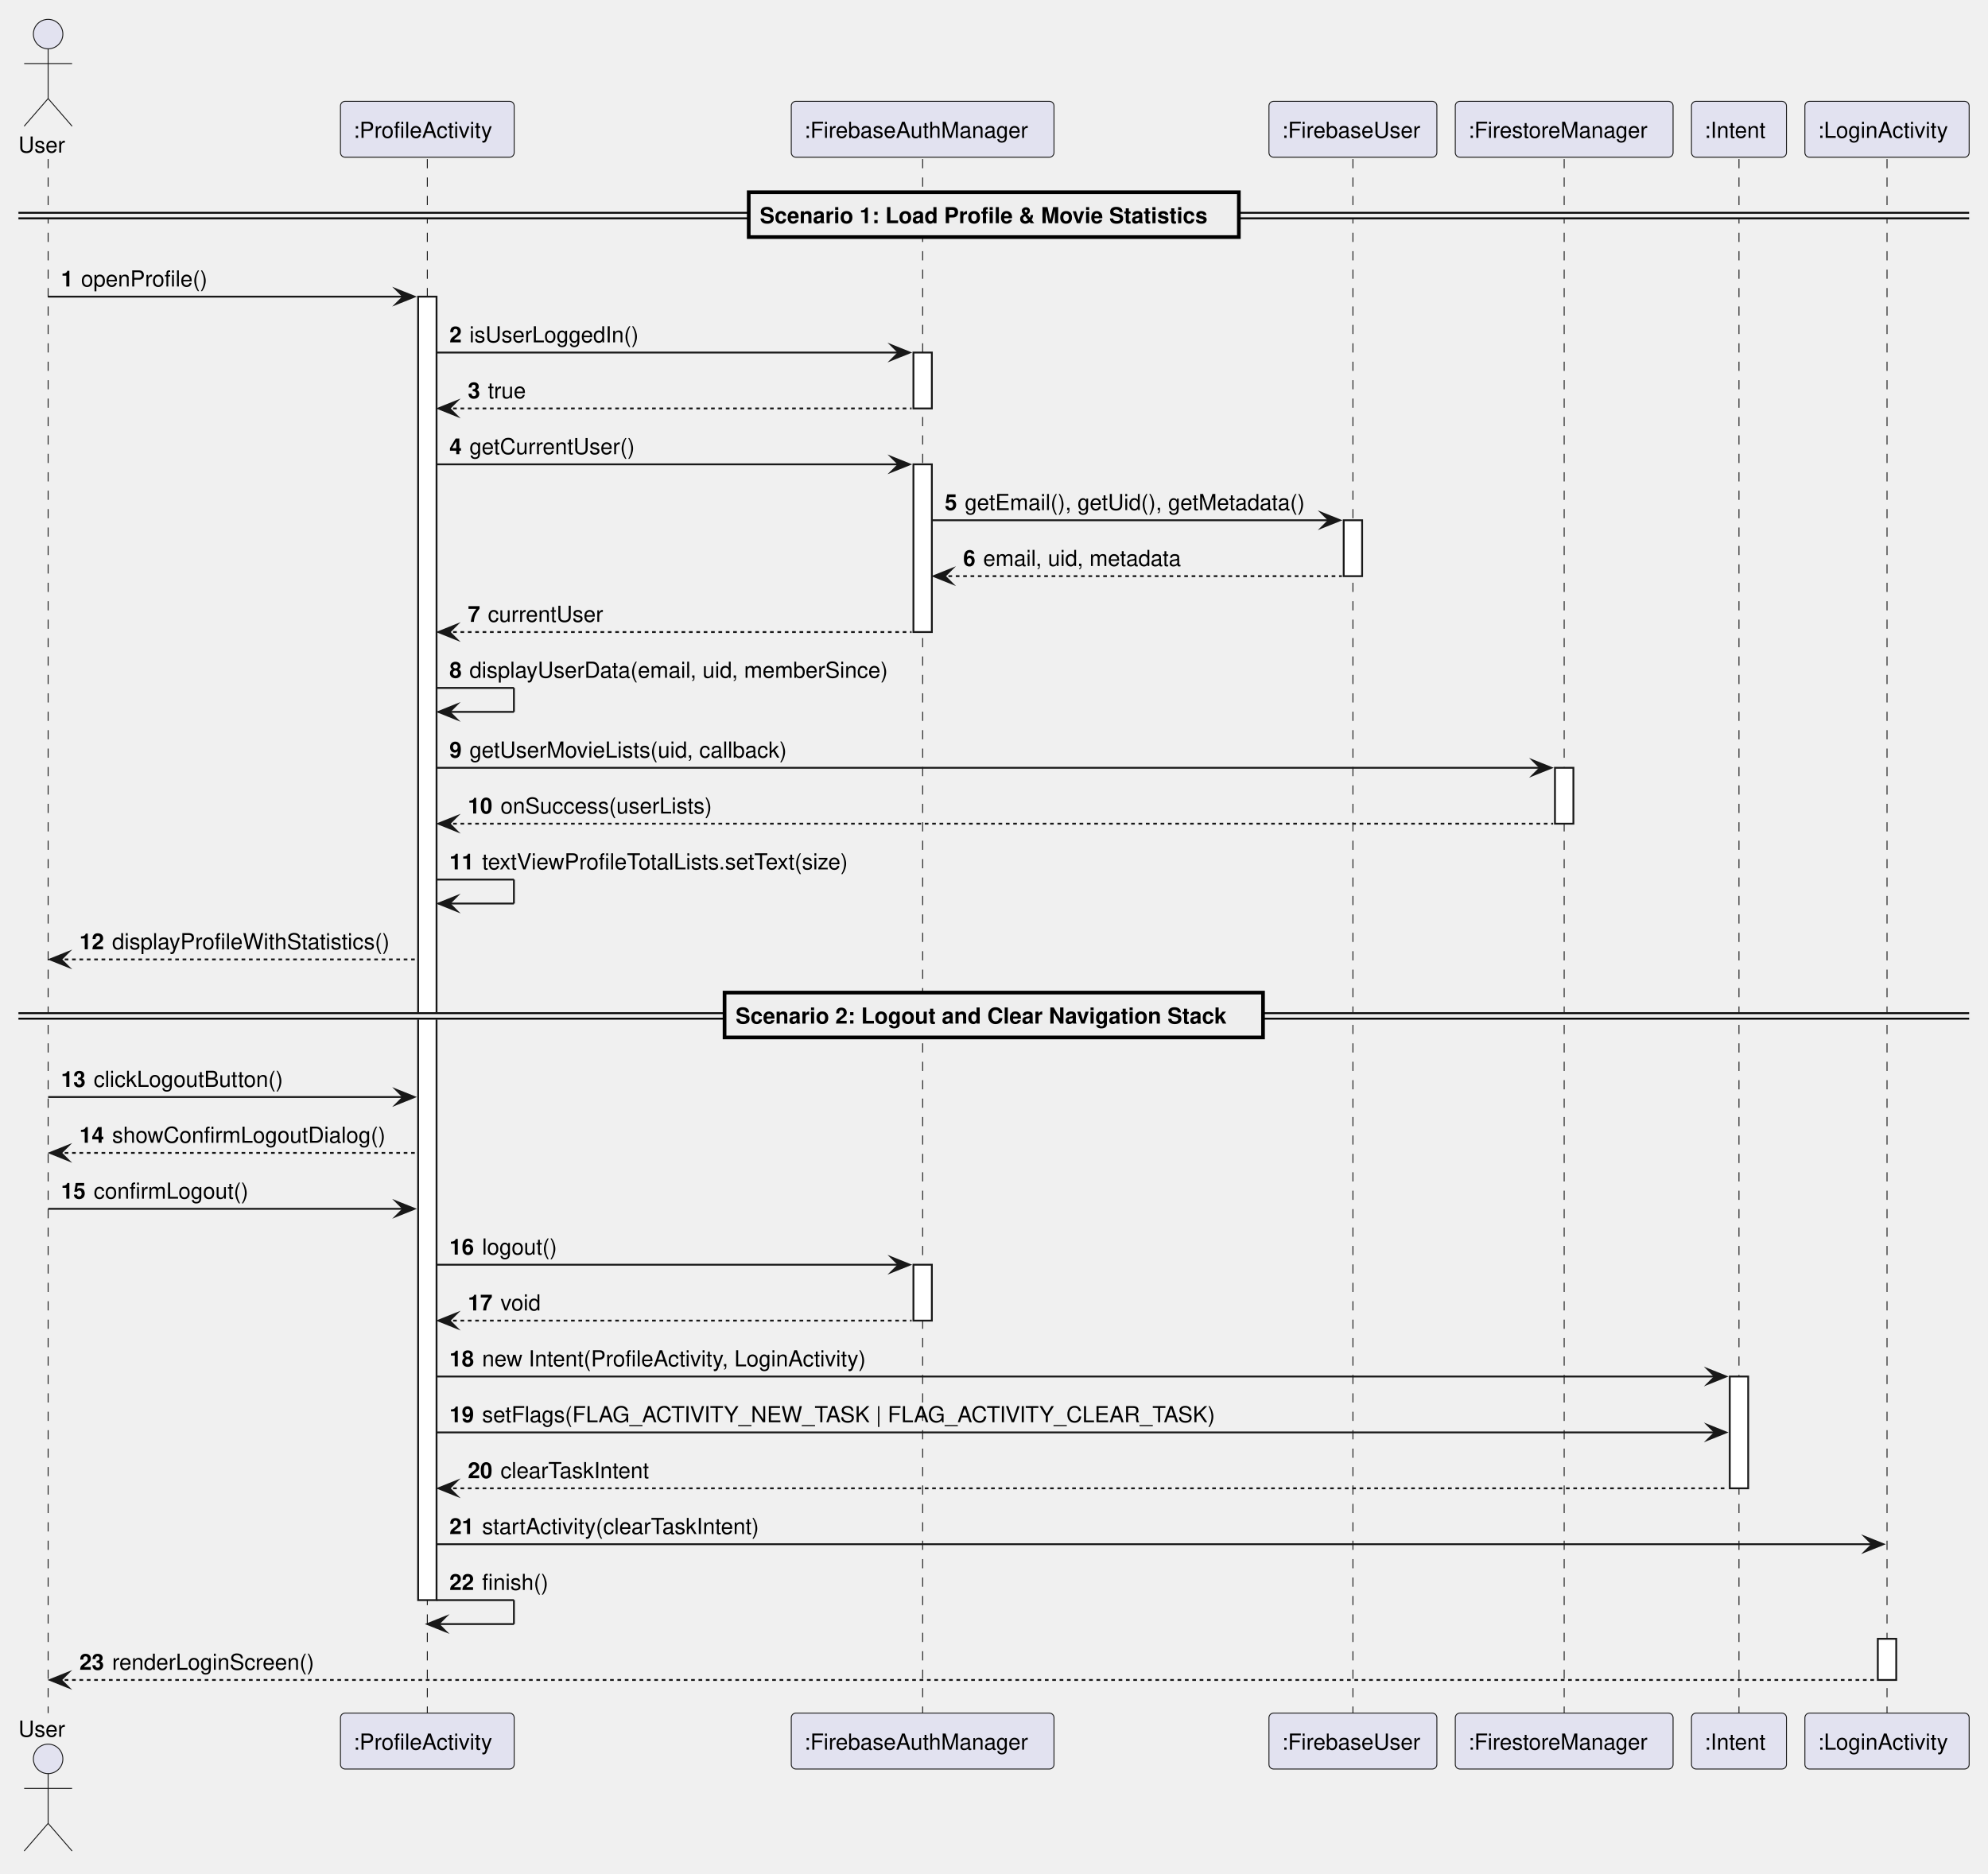
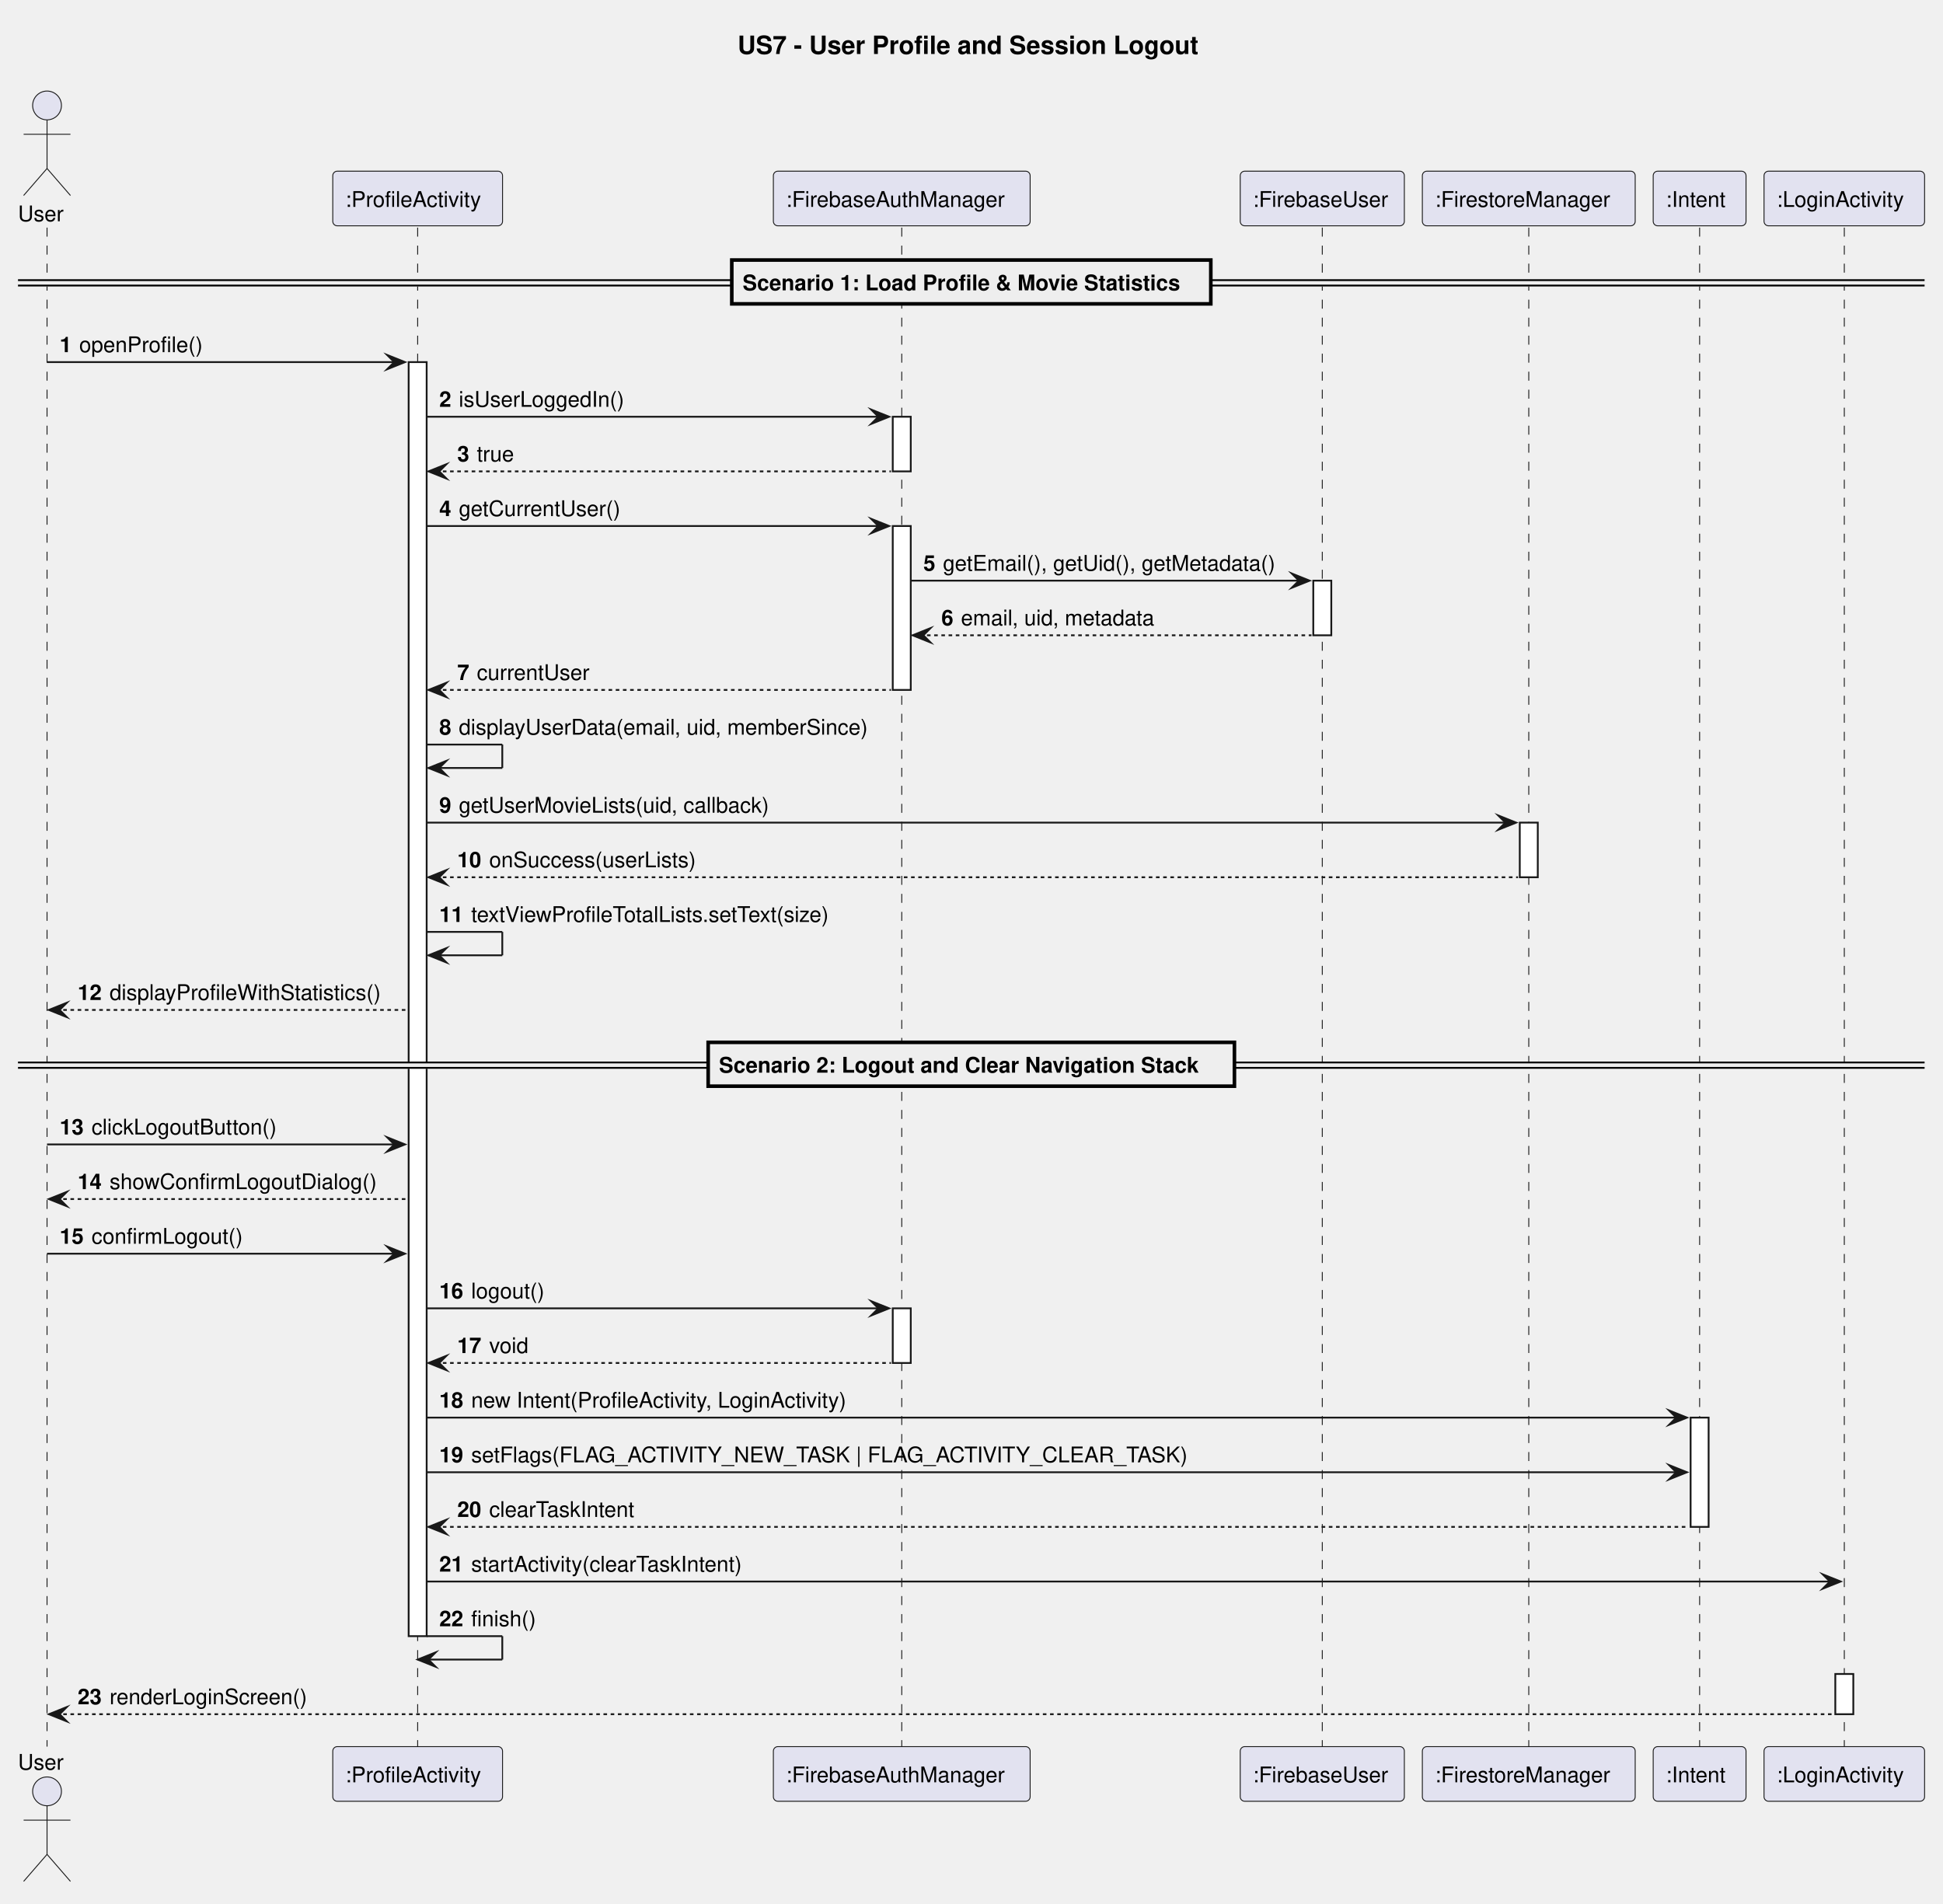
- <svg xmlns="http://www.w3.org/2000/svg" version="1.1" data-diagram-type="SEQUENCE" style="width:1079px;height:1017px;background:#FFFFFF;" width="1079px" height="1017px" viewBox="0 0 1079 1017" zoomAndPan="magnify" preserveAspectRatio="none" contentStyleType="text/css">
+ <svg xmlns="http://www.w3.org/2000/svg" version="1.1" data-diagram-type="SEQUENCE" style="width:1079px;height:1057px;background:#FFFFFF;" width="1079px" height="1057px" viewBox="0 0 1079 1057" zoomAndPan="magnify" preserveAspectRatio="none" contentStyleType="text/css">
  <defs />
  <g font-family="sans-serif" lengthAdjust="spacing">
-     <g>
-       <rect x="22.622" y="86.344" width="8" height="843.603" fill="#000" fill-opacity="0" />
-       <line x1="26.122" y1="86.344" x2="26.122" y2="929.947" style="stroke:#181818;stroke-width:0.5;stroke-dasharray:5,5;" />
+     <g class="title" data-source-line="6">
+       <text x="409.618" y="29.966" fill="#000" font-size="14" textLength="258.537" font-weight="700" font-family="'Helvetica, Arial, sans-serif'">US7 - User Profile and Session Logout</text>
    </g>
    <g>
-       <rect x="228.435" y="86.344" width="8" height="843.603" fill="#000" fill-opacity="0" />
-       <line x1="231.935" y1="86.344" x2="231.935" y2="929.947" style="stroke:#181818;stroke-width:0.5;stroke-dasharray:5,5;" />
+       <rect x="22.622" y="126.412" width="8" height="843.603" fill="#000" fill-opacity="0" />
+       <line x1="26.122" y1="126.412" x2="26.122" y2="970.015" style="stroke:#181818;stroke-width:0.5;stroke-dasharray:5,5;" />
    </g>
    <g>
-       <rect x="226.935" y="161.032" width="10" height="707.571" fill="#FFF" style="stroke:#181818;stroke-width:1;" />
+       <rect x="228.435" y="126.412" width="8" height="843.603" fill="#000" fill-opacity="0" />
+       <line x1="231.935" y1="126.412" x2="231.935" y2="970.015" style="stroke:#181818;stroke-width:0.5;stroke-dasharray:5,5;" />
    </g>
    <g>
-       <rect x="497.269" y="86.344" width="8" height="843.603" fill="#000" fill-opacity="0" />
-       <line x1="500.769" y1="86.344" x2="500.769" y2="929.947" style="stroke:#181818;stroke-width:0.5;stroke-dasharray:5,5;" />
+       <rect x="226.935" y="201.1" width="10" height="707.571" fill="#FFF" style="stroke:#181818;stroke-width:1;" />
    </g>
    <g>
-       <rect x="495.769" y="191.376" width="10" height="30.344" fill="#FFF" style="stroke:#181818;stroke-width:1;" />
+       <rect x="497.269" y="126.412" width="8" height="843.603" fill="#000" fill-opacity="0" />
+       <line x1="500.769" y1="126.412" x2="500.769" y2="970.015" style="stroke:#181818;stroke-width:0.5;stroke-dasharray:5,5;" />
    </g>
    <g>
-       <rect x="495.769" y="252.065" width="10" height="91.032" fill="#FFF" style="stroke:#181818;stroke-width:1;" />
+       <rect x="495.769" y="231.444" width="10" height="30.344" fill="#FFF" style="stroke:#181818;stroke-width:1;" />
    </g>
    <g>
-       <rect x="495.769" y="686.538" width="10" height="30.344" fill="#FFF" style="stroke:#181818;stroke-width:1;" />
+       <rect x="495.769" y="292.133" width="10" height="91.032" fill="#FFF" style="stroke:#181818;stroke-width:1;" />
    </g>
    <g>
-       <rect x="730.802" y="86.344" width="8" height="843.603" fill="#000" fill-opacity="0" />
-       <line x1="734.302" y1="86.344" x2="734.302" y2="929.947" style="stroke:#181818;stroke-width:0.5;stroke-dasharray:5,5;" />
+       <rect x="495.769" y="726.606" width="10" height="30.344" fill="#FFF" style="stroke:#181818;stroke-width:1;" />
    </g>
    <g>
-       <rect x="729.302" y="282.409" width="10" height="30.344" fill="#FFF" style="stroke:#181818;stroke-width:1;" />
+       <rect x="730.802" y="126.412" width="8" height="843.603" fill="#000" fill-opacity="0" />
+       <line x1="734.302" y1="126.412" x2="734.302" y2="970.015" style="stroke:#181818;stroke-width:0.5;stroke-dasharray:5,5;" />
    </g>
    <g>
-       <rect x="845.469" y="86.344" width="8" height="843.603" fill="#000" fill-opacity="0" />
-       <line x1="848.969" y1="86.344" x2="848.969" y2="929.947" style="stroke:#181818;stroke-width:0.5;stroke-dasharray:5,5;" />
+       <rect x="729.302" y="322.477" width="10" height="30.344" fill="#FFF" style="stroke:#181818;stroke-width:1;" />
    </g>
    <g>
-       <rect x="843.969" y="416.785" width="10" height="30.344" fill="#FFF" style="stroke:#181818;stroke-width:1;" />
+       <rect x="845.469" y="126.412" width="8" height="843.603" fill="#000" fill-opacity="0" />
+       <line x1="848.969" y1="126.412" x2="848.969" y2="970.015" style="stroke:#181818;stroke-width:0.5;stroke-dasharray:5,5;" />
    </g>
    <g>
-       <rect x="940.342" y="86.344" width="8" height="843.603" fill="#000" fill-opacity="0" />
-       <line x1="943.842" y1="86.344" x2="943.842" y2="929.947" style="stroke:#181818;stroke-width:0.5;stroke-dasharray:5,5;" />
+       <rect x="843.969" y="456.853" width="10" height="30.344" fill="#FFF" style="stroke:#181818;stroke-width:1;" />
    </g>
    <g>
-       <rect x="938.842" y="747.226" width="10" height="60.688" fill="#FFF" style="stroke:#181818;stroke-width:1;" />
+       <rect x="940.342" y="126.412" width="8" height="843.603" fill="#000" fill-opacity="0" />
+       <line x1="943.842" y1="126.412" x2="943.842" y2="970.015" style="stroke:#181818;stroke-width:0.5;stroke-dasharray:5,5;" />
    </g>
    <g>
-       <rect x="1020.694" y="86.344" width="8" height="843.603" fill="#000" fill-opacity="0" />
-       <line x1="1024.194" y1="86.344" x2="1024.194" y2="929.947" style="stroke:#181818;stroke-width:0.5;stroke-dasharray:5,5;" />
+       <rect x="938.842" y="787.294" width="10" height="60.688" fill="#FFF" style="stroke:#181818;stroke-width:1;" />
    </g>
    <g>
-       <rect x="1019.194" y="889.603" width="10" height="22.344" fill="#FFF" style="stroke:#181818;stroke-width:1;" />
+       <rect x="1020.694" y="126.412" width="8" height="843.603" fill="#000" fill-opacity="0" />
+       <line x1="1024.194" y1="126.412" x2="1024.194" y2="970.015" style="stroke:#181818;stroke-width:0.5;stroke-dasharray:5,5;" />
    </g>
-     <text x="10" y="82.828" fill="#000" font-size="12" textLength="26.244" font-family="'Helvetica, Arial, sans-serif'">User</text>
-     <ellipse cx="26.122" cy="18.5" rx="8" ry="8" fill="#E2E2F0" style="stroke:#181818;stroke-width:0.5;" />
-     <path d="M26.122,26.5 L26.122,53.5 M13.122,34.5 L39.122,34.5 M26.122,53.5 L13.122,68.5 M26.122,53.5 L39.122,68.5" style="stroke:#181818;stroke-width:0.5;" fill="none" />
-     <rect x="184.795" y="55" width="94.281" height="30.344" fill="#E2E2F0" style="stroke:#181818;stroke-width:0.5;" rx="2.5" ry="2.5" />
-     <text x="191.795" y="74.828" fill="#000" font-size="12" textLength="80.281" font-family="'Helvetica, Arial, sans-serif'">:ProfileActivity</text>
-     <rect x="429.473" y="55" width="142.593" height="30.344" fill="#E2E2F0" style="stroke:#181818;stroke-width:0.5;" rx="2.5" ry="2.5" />
-     <text x="436.473" y="74.828" fill="#000" font-size="12" textLength="128.593" font-family="'Helvetica, Arial, sans-serif'">:FirebaseAuthManager</text>
-     <rect x="688.734" y="55" width="91.137" height="30.344" fill="#E2E2F0" style="stroke:#181818;stroke-width:0.5;" rx="2.5" ry="2.5" />
-     <text x="695.734" y="74.828" fill="#000" font-size="12" textLength="77.137" font-family="'Helvetica, Arial, sans-serif'">:FirebaseUser</text>
-     <rect x="789.871" y="55" width="118.197" height="30.344" fill="#E2E2F0" style="stroke:#181818;stroke-width:0.5;" rx="2.5" ry="2.5" />
-     <text x="796.871" y="74.828" fill="#000" font-size="12" textLength="104.197" font-family="'Helvetica, Arial, sans-serif'">:FirestoreManager</text>
-     <rect x="918.067" y="55" width="51.548" height="30.344" fill="#E2E2F0" style="stroke:#181818;stroke-width:0.5;" rx="2.5" ry="2.5" />
-     <text x="925.067" y="74.828" fill="#000" font-size="12" textLength="37.548" font-family="'Helvetica, Arial, sans-serif'">:Intent</text>
-     <rect x="979.616" y="55" width="89.157" height="30.344" fill="#E2E2F0" style="stroke:#181818;stroke-width:0.5;" rx="2.5" ry="2.5" />
-     <text x="986.616" y="74.828" fill="#000" font-size="12" textLength="75.157" font-family="'Helvetica, Arial, sans-serif'">:LoginActivity</text>
-     <text x="10" y="942.775" fill="#000" font-size="12" textLength="26.244" font-family="'Helvetica, Arial, sans-serif'">User</text>
-     <ellipse cx="26.122" cy="954.791" rx="8" ry="8" fill="#E2E2F0" style="stroke:#181818;stroke-width:0.5;" />
-     <path d="M26.122,962.791 L26.122,989.791 M13.122,970.791 L39.122,970.791 M26.122,989.791 L13.122,1004.791 M26.122,989.791 L39.122,1004.791" style="stroke:#181818;stroke-width:0.5;" fill="none" />
-     <rect x="184.795" y="929.947" width="94.281" height="30.344" fill="#E2E2F0" style="stroke:#181818;stroke-width:0.5;" rx="2.5" ry="2.5" />
-     <text x="191.795" y="949.775" fill="#000" font-size="12" textLength="80.281" font-family="'Helvetica, Arial, sans-serif'">:ProfileActivity</text>
-     <rect x="429.473" y="929.947" width="142.593" height="30.344" fill="#E2E2F0" style="stroke:#181818;stroke-width:0.5;" rx="2.5" ry="2.5" />
-     <text x="436.473" y="949.775" fill="#000" font-size="12" textLength="128.593" font-family="'Helvetica, Arial, sans-serif'">:FirebaseAuthManager</text>
-     <rect x="688.734" y="929.947" width="91.137" height="30.344" fill="#E2E2F0" style="stroke:#181818;stroke-width:0.5;" rx="2.5" ry="2.5" />
-     <text x="695.734" y="949.775" fill="#000" font-size="12" textLength="77.137" font-family="'Helvetica, Arial, sans-serif'">:FirebaseUser</text>
-     <rect x="789.871" y="929.947" width="118.197" height="30.344" fill="#E2E2F0" style="stroke:#181818;stroke-width:0.5;" rx="2.5" ry="2.5" />
-     <text x="796.871" y="949.775" fill="#000" font-size="12" textLength="104.197" font-family="'Helvetica, Arial, sans-serif'">:FirestoreManager</text>
-     <rect x="918.067" y="929.947" width="51.548" height="30.344" fill="#E2E2F0" style="stroke:#181818;stroke-width:0.5;" rx="2.5" ry="2.5" />
-     <text x="925.067" y="949.775" fill="#000" font-size="12" textLength="37.548" font-family="'Helvetica, Arial, sans-serif'">:Intent</text>
-     <rect x="979.616" y="929.947" width="89.157" height="30.344" fill="#E2E2F0" style="stroke:#181818;stroke-width:0.5;" rx="2.5" ry="2.5" />
-     <text x="986.616" y="949.775" fill="#000" font-size="12" textLength="75.157" font-family="'Helvetica, Arial, sans-serif'">:LoginActivity</text>
-     <rect x="10" y="115.516" width="1058.772" height="3" fill="#EEE" style="stroke:#EEE;stroke-width:1;" />
-     <line x1="10" y1="115.516" x2="1068.772" y2="115.516" style="stroke:#000;stroke-width:1;" />
-     <line x1="10" y1="118.516" x2="1068.772" y2="118.516" style="stroke:#000;stroke-width:1;" />
-     <rect x="406.379" y="104.344" width="266.014" height="24.344" fill="#EEE" style="stroke:#000;stroke-width:2;" />
-     <text x="412.379" y="121.172" fill="#000" font-size="12" textLength="248.894" font-weight="700" font-family="'Helvetica, Arial, sans-serif'">Scenario 1: Load Profile &amp; Movie Statistics</text>
-     <polygon points="214.935,157.032,224.935,161.032,214.935,165.032,218.935,161.032" fill="#181818" style="stroke:#181818;stroke-width:1;stroke-linejoin:miter;stroke-miterlimit:10;" />
-     <line x1="26.122" y1="161.032" x2="220.935" y2="161.032" style="stroke:#181818;stroke-width:1;" />
-     <text x="33.122" y="155.516" fill="#000" font-size="12" font-weight="700" font-family="'Helvetica, Arial, sans-serif'">1</text>
-     <text x="43.986" y="155.516" fill="#000" font-size="12" textLength="72.589" font-family="'Helvetica, Arial, sans-serif'">openProfile()</text>
-     <polygon points="483.769,187.376,493.769,191.376,483.769,195.376,487.769,191.376" fill="#181818" style="stroke:#181818;stroke-width:1;stroke-linejoin:miter;stroke-miterlimit:10;" />
-     <line x1="236.935" y1="191.376" x2="489.769" y2="191.376" style="stroke:#181818;stroke-width:1;" />
-     <text x="243.935" y="185.86" fill="#000" font-size="12" font-weight="700" font-family="'Helvetica, Arial, sans-serif'">2</text>
-     <text x="254.799" y="185.86" fill="#000" font-size="12" textLength="96.229" font-family="'Helvetica, Arial, sans-serif'">isUserLoggedIn()</text>
-     <polygon points="247.935,217.721,237.935,221.721,247.935,225.721,243.935,221.721" fill="#181818" style="stroke:#181818;stroke-width:1;stroke-linejoin:miter;stroke-miterlimit:10;" />
-     <line x1="241.935" y1="221.721" x2="494.769" y2="221.721" style="stroke:#181818;stroke-width:1;stroke-dasharray:2,2;" />
-     <text x="253.935" y="216.205" fill="#000" font-size="12" font-weight="700" font-family="'Helvetica, Arial, sans-serif'">3</text>
-     <text x="264.799" y="216.205" fill="#000" font-size="12" textLength="23.472" font-family="'Helvetica, Arial, sans-serif'">true</text>
-     <polygon points="483.769,248.065,493.769,252.065,483.769,256.065,487.769,252.065" fill="#181818" style="stroke:#181818;stroke-width:1;stroke-linejoin:miter;stroke-miterlimit:10;" />
-     <line x1="236.935" y1="252.065" x2="489.769" y2="252.065" style="stroke:#181818;stroke-width:1;" />
-     <text x="243.935" y="246.549" fill="#000" font-size="12" font-weight="700" font-family="'Helvetica, Arial, sans-serif'">4</text>
-     <text x="254.799" y="246.549" fill="#000" font-size="12" textLength="95.353" font-family="'Helvetica, Arial, sans-serif'">getCurrentUser()</text>
-     <polygon points="717.302,278.409,727.302,282.409,717.302,286.409,721.302,282.409" fill="#181818" style="stroke:#181818;stroke-width:1;stroke-linejoin:miter;stroke-miterlimit:10;" />
-     <line x1="505.769" y1="282.409" x2="723.302" y2="282.409" style="stroke:#181818;stroke-width:1;" />
-     <text x="512.769" y="276.893" fill="#000" font-size="12" font-weight="700" font-family="'Helvetica, Arial, sans-serif'">5</text>
-     <text x="523.633" y="276.893" fill="#000" font-size="12" textLength="193.669" font-family="'Helvetica, Arial, sans-serif'">getEmail(), getUid(), getMetadata()</text>
-     <polygon points="516.769,308.753,506.769,312.753,516.769,316.753,512.769,312.753" fill="#181818" style="stroke:#181818;stroke-width:1;stroke-linejoin:miter;stroke-miterlimit:10;" />
-     <line x1="510.769" y1="312.753" x2="728.302" y2="312.753" style="stroke:#181818;stroke-width:1;stroke-dasharray:2,2;" />
-     <text x="522.769" y="307.237" fill="#000" font-size="12" font-weight="700" font-family="'Helvetica, Arial, sans-serif'">6</text>
-     <text x="533.633" y="307.237" fill="#000" font-size="12" textLength="115.705" font-family="'Helvetica, Arial, sans-serif'">email, uid, metadata</text>
-     <polygon points="247.935,339.097,237.935,343.097,247.935,347.097,243.935,343.097" fill="#181818" style="stroke:#181818;stroke-width:1;stroke-linejoin:miter;stroke-miterlimit:10;" />
-     <line x1="241.935" y1="343.097" x2="494.769" y2="343.097" style="stroke:#181818;stroke-width:1;stroke-dasharray:2,2;" />
-     <text x="253.935" y="337.581" fill="#000" font-size="12" font-weight="700" font-family="'Helvetica, Arial, sans-serif'">7</text>
-     <text x="264.799" y="337.581" fill="#000" font-size="12" textLength="67.848" font-family="'Helvetica, Arial, sans-serif'">currentUser</text>
-     <line x1="236.935" y1="373.441" x2="278.935" y2="373.441" style="stroke:#181818;stroke-width:1;" />
-     <line x1="278.935" y1="373.441" x2="278.935" y2="386.441" style="stroke:#181818;stroke-width:1;" />
-     <line x1="237.935" y1="386.441" x2="278.935" y2="386.441" style="stroke:#181818;stroke-width:1;" />
-     <polygon points="247.935,382.441,237.935,386.441,247.935,390.441,243.935,386.441" fill="#181818" style="stroke:#181818;stroke-width:1;stroke-linejoin:miter;stroke-miterlimit:10;" />
-     <text x="243.935" y="367.925" fill="#000" font-size="12" font-weight="700" font-family="'Helvetica, Arial, sans-serif'">8</text>
-     <text x="254.799" y="367.925" fill="#000" font-size="12" textLength="238.97" font-family="'Helvetica, Arial, sans-serif'">displayUserData(email, uid, memberSince)</text>
-     <polygon points="831.969,412.785,841.969,416.785,831.969,420.785,835.969,416.785" fill="#181818" style="stroke:#181818;stroke-width:1;stroke-linejoin:miter;stroke-miterlimit:10;" />
-     <line x1="236.935" y1="416.785" x2="837.969" y2="416.785" style="stroke:#181818;stroke-width:1;" />
-     <text x="243.935" y="411.269" fill="#000" font-size="12" font-weight="700" font-family="'Helvetica, Arial, sans-serif'">9</text>
-     <text x="254.799" y="411.269" fill="#000" font-size="12" textLength="180.433" font-family="'Helvetica, Arial, sans-serif'">getUserMovieLists(uid, callback)</text>
-     <polygon points="247.935,443.129,237.935,447.129,247.935,451.129,243.935,447.129" fill="#181818" style="stroke:#181818;stroke-width:1;stroke-linejoin:miter;stroke-miterlimit:10;" />
-     <line x1="241.935" y1="447.129" x2="842.969" y2="447.129" style="stroke:#181818;stroke-width:1;stroke-dasharray:2,2;" />
-     <text x="253.935" y="441.613" fill="#000" font-size="12" textLength="13.728" font-weight="700" font-family="'Helvetica, Arial, sans-serif'">10</text>
-     <text x="271.663" y="441.613" fill="#000" font-size="12" textLength="115.765" font-family="'Helvetica, Arial, sans-serif'">onSuccess(userLists)</text>
-     <line x1="236.935" y1="477.473" x2="278.935" y2="477.473" style="stroke:#181818;stroke-width:1;" />
-     <line x1="278.935" y1="477.473" x2="278.935" y2="490.473" style="stroke:#181818;stroke-width:1;" />
-     <line x1="237.935" y1="490.473" x2="278.935" y2="490.473" style="stroke:#181818;stroke-width:1;" />
-     <polygon points="247.935,486.473,237.935,490.473,247.935,494.473,243.935,490.473" fill="#181818" style="stroke:#181818;stroke-width:1;stroke-linejoin:miter;stroke-miterlimit:10;" />
-     <text x="243.935" y="471.957" fill="#000" font-size="12" textLength="13.728" font-weight="700" font-family="'Helvetica, Arial, sans-serif'">11</text>
-     <text x="261.663" y="471.957" fill="#000" font-size="12" textLength="210.782" font-family="'Helvetica, Arial, sans-serif'">textViewProfileTotalLists.setText(size)</text>
-     <polygon points="37.122,516.818,27.122,520.818,37.122,524.818,33.122,520.818" fill="#181818" style="stroke:#181818;stroke-width:1;stroke-linejoin:miter;stroke-miterlimit:10;" />
-     <line x1="31.122" y1="520.818" x2="225.935" y2="520.818" style="stroke:#181818;stroke-width:1;stroke-dasharray:2,2;" />
-     <text x="43.122" y="515.302" fill="#000" font-size="12" textLength="13.728" font-weight="700" font-family="'Helvetica, Arial, sans-serif'">12</text>
-     <text x="60.85" y="515.302" fill="#000" font-size="12" textLength="159.085" font-family="'Helvetica, Arial, sans-serif'">displayProfileWithStatistics()</text>
-     <rect x="10" y="549.99" width="1058.772" height="3" fill="#EEE" style="stroke:#EEE;stroke-width:1;" />
-     <line x1="10" y1="549.99" x2="1068.772" y2="549.99" style="stroke:#000;stroke-width:1;" />
-     <line x1="10" y1="552.99" x2="1068.772" y2="552.99" style="stroke:#000;stroke-width:1;" />
-     <rect x="393.263" y="538.818" width="292.246" height="24.344" fill="#EEE" style="stroke:#000;stroke-width:2;" />
-     <text x="399.263" y="555.646" fill="#000" font-size="12" textLength="275.126" font-weight="700" font-family="'Helvetica, Arial, sans-serif'">Scenario 2: Logout and Clear Navigation Stack</text>
-     <polygon points="214.935,591.506,224.935,595.506,214.935,599.506,218.935,595.506" fill="#181818" style="stroke:#181818;stroke-width:1;stroke-linejoin:miter;stroke-miterlimit:10;" />
-     <line x1="26.122" y1="595.506" x2="220.935" y2="595.506" style="stroke:#181818;stroke-width:1;" />
-     <text x="33.122" y="589.99" fill="#000" font-size="12" textLength="13.728" font-weight="700" font-family="'Helvetica, Arial, sans-serif'">13</text>
-     <text x="50.85" y="589.99" fill="#000" font-size="12" textLength="109.813" font-family="'Helvetica, Arial, sans-serif'">clickLogoutButton()</text>
-     <polygon points="37.122,621.85,27.122,625.85,37.122,629.85,33.122,625.85" fill="#181818" style="stroke:#181818;stroke-width:1;stroke-linejoin:miter;stroke-miterlimit:10;" />
-     <line x1="31.122" y1="625.85" x2="225.935" y2="625.85" style="stroke:#181818;stroke-width:1;stroke-dasharray:2,2;" />
-     <text x="43.122" y="620.334" fill="#000" font-size="12" textLength="13.728" font-weight="700" font-family="'Helvetica, Arial, sans-serif'">14</text>
-     <text x="60.85" y="620.334" fill="#000" font-size="12" textLength="158.977" font-family="'Helvetica, Arial, sans-serif'">showConfirmLogoutDialog()</text>
-     <polygon points="214.935,652.194,224.935,656.194,214.935,660.194,218.935,656.194" fill="#181818" style="stroke:#181818;stroke-width:1;stroke-linejoin:miter;stroke-miterlimit:10;" />
-     <line x1="26.122" y1="656.194" x2="220.935" y2="656.194" style="stroke:#181818;stroke-width:1;" />
-     <text x="33.122" y="650.678" fill="#000" font-size="12" textLength="13.728" font-weight="700" font-family="'Helvetica, Arial, sans-serif'">15</text>
-     <text x="50.85" y="650.678" fill="#000" font-size="12" textLength="90.973" font-family="'Helvetica, Arial, sans-serif'">confirmLogout()</text>
-     <polygon points="483.769,682.538,493.769,686.538,483.769,690.538,487.769,686.538" fill="#181818" style="stroke:#181818;stroke-width:1;stroke-linejoin:miter;stroke-miterlimit:10;" />
-     <line x1="236.935" y1="686.538" x2="489.769" y2="686.538" style="stroke:#181818;stroke-width:1;" />
-     <text x="243.935" y="681.022" fill="#000" font-size="12" textLength="13.728" font-weight="700" font-family="'Helvetica, Arial, sans-serif'">16</text>
-     <text x="261.663" y="681.022" fill="#000" font-size="12" textLength="43.944" font-family="'Helvetica, Arial, sans-serif'">logout()</text>
-     <polygon points="247.935,712.882,237.935,716.882,247.935,720.882,243.935,716.882" fill="#181818" style="stroke:#181818;stroke-width:1;stroke-linejoin:miter;stroke-miterlimit:10;" />
-     <line x1="241.935" y1="716.882" x2="494.769" y2="716.882" style="stroke:#181818;stroke-width:1;stroke-dasharray:2,2;" />
-     <text x="253.935" y="711.366" fill="#000" font-size="12" textLength="13.728" font-weight="700" font-family="'Helvetica, Arial, sans-serif'">17</text>
-     <text x="271.663" y="711.366" fill="#000" font-size="12" textLength="23.832" font-family="'Helvetica, Arial, sans-serif'">void</text>
-     <polygon points="926.842,743.226,936.842,747.226,926.842,751.226,930.842,747.226" fill="#181818" style="stroke:#181818;stroke-width:1;stroke-linejoin:miter;stroke-miterlimit:10;" />
-     <line x1="236.935" y1="747.226" x2="932.842" y2="747.226" style="stroke:#181818;stroke-width:1;" />
-     <text x="243.935" y="741.71" fill="#000" font-size="12" textLength="13.728" font-weight="700" font-family="'Helvetica, Arial, sans-serif'">18</text>
-     <text x="261.663" y="741.71" fill="#000" font-size="12" textLength="223.61" font-family="'Helvetica, Arial, sans-serif'">new Intent(ProfileActivity, LoginActivity)</text>
-     <polygon points="926.842,773.571,936.842,777.571,926.842,781.571,930.842,777.571" fill="#181818" style="stroke:#181818;stroke-width:1;stroke-linejoin:miter;stroke-miterlimit:10;" />
-     <line x1="236.935" y1="777.571" x2="932.842" y2="777.571" style="stroke:#181818;stroke-width:1;" />
-     <text x="243.935" y="772.054" fill="#000" font-size="12" textLength="13.728" font-weight="700" font-family="'Helvetica, Arial, sans-serif'">19</text>
-     <text x="261.663" y="772.054" fill="#000" font-size="12" textLength="376.683" font-family="'Helvetica, Arial, sans-serif'">setFlags(FLAG_ACTIVITY_NEW_TASK | FLAG_ACTIVITY_CLEAR_TASK)</text>
-     <polygon points="247.935,803.915,237.935,807.915,247.935,811.915,243.935,807.915" fill="#181818" style="stroke:#181818;stroke-width:1;stroke-linejoin:miter;stroke-miterlimit:10;" />
-     <line x1="241.935" y1="807.915" x2="937.842" y2="807.915" style="stroke:#181818;stroke-width:1;stroke-dasharray:2,2;" />
-     <text x="253.935" y="802.399" fill="#000" font-size="12" textLength="13.728" font-weight="700" font-family="'Helvetica, Arial, sans-serif'">20</text>
-     <text x="271.663" y="802.399" fill="#000" font-size="12" textLength="87.205" font-family="'Helvetica, Arial, sans-serif'">clearTaskIntent</text>
-     <polygon points="1012.194,834.259,1022.194,838.259,1012.194,842.259,1016.194,838.259" fill="#181818" style="stroke:#181818;stroke-width:1;stroke-linejoin:miter;stroke-miterlimit:10;" />
-     <line x1="236.935" y1="838.259" x2="1018.194" y2="838.259" style="stroke:#181818;stroke-width:1;" />
-     <text x="243.935" y="832.743" fill="#000" font-size="12" textLength="13.728" font-weight="700" font-family="'Helvetica, Arial, sans-serif'">21</text>
-     <text x="261.663" y="832.743" fill="#000" font-size="12" textLength="161.005" font-family="'Helvetica, Arial, sans-serif'">startActivity(clearTaskIntent)</text>
-     <line x1="236.935" y1="868.603" x2="278.935" y2="868.603" style="stroke:#181818;stroke-width:1;" />
-     <line x1="278.935" y1="868.603" x2="278.935" y2="881.603" style="stroke:#181818;stroke-width:1;" />
-     <line x1="231.935" y1="881.603" x2="278.935" y2="881.603" style="stroke:#181818;stroke-width:1;" />
-     <polygon points="241.935,877.603,231.935,881.603,241.935,885.603,237.935,881.603" fill="#181818" style="stroke:#181818;stroke-width:1;stroke-linejoin:miter;stroke-miterlimit:10;" />
-     <text x="243.935" y="863.087" fill="#000" font-size="12" textLength="13.728" font-weight="700" font-family="'Helvetica, Arial, sans-serif'">22</text>
-     <text x="261.663" y="863.087" fill="#000" font-size="12" textLength="38.1" font-family="'Helvetica, Arial, sans-serif'">finish()</text>
-     <polygon points="37.122,907.947,27.122,911.947,37.122,915.947,33.122,911.947" fill="#181818" style="stroke:#181818;stroke-width:1;stroke-linejoin:miter;stroke-miterlimit:10;" />
-     <line x1="31.122" y1="911.947" x2="1018.194" y2="911.947" style="stroke:#181818;stroke-width:1;stroke-dasharray:2,2;" />
-     <text x="43.122" y="906.431" fill="#000" font-size="12" textLength="13.728" font-weight="700" font-family="'Helvetica, Arial, sans-serif'">23</text>
-     <text x="60.85" y="906.431" fill="#000" font-size="12" textLength="115.141" font-family="'Helvetica, Arial, sans-serif'">renderLoginScreen()</text>
+     <g>
+       <rect x="1019.194" y="929.671" width="10" height="22.344" fill="#FFF" style="stroke:#181818;stroke-width:1;" />
+     </g>
+     <text x="10" y="122.896" fill="#000" font-size="12" textLength="26.244" font-family="'Helvetica, Arial, sans-serif'">User</text>
+     <ellipse cx="26.122" cy="58.568" rx="8" ry="8" fill="#E2E2F0" style="stroke:#181818;stroke-width:0.5;" />
+     <path d="M26.122,66.568 L26.122,93.568 M13.122,74.568 L39.122,74.568 M26.122,93.568 L13.122,108.568 M26.122,93.568 L39.122,108.568" style="stroke:#181818;stroke-width:0.5;" fill="none" />
+     <rect x="184.795" y="95.068" width="94.281" height="30.344" fill="#E2E2F0" style="stroke:#181818;stroke-width:0.5;" rx="2.5" ry="2.5" />
+     <text x="191.795" y="114.896" fill="#000" font-size="12" textLength="80.281" font-family="'Helvetica, Arial, sans-serif'">:ProfileActivity</text>
+     <rect x="429.473" y="95.068" width="142.593" height="30.344" fill="#E2E2F0" style="stroke:#181818;stroke-width:0.5;" rx="2.5" ry="2.5" />
+     <text x="436.473" y="114.896" fill="#000" font-size="12" textLength="128.593" font-family="'Helvetica, Arial, sans-serif'">:FirebaseAuthManager</text>
+     <rect x="688.734" y="95.068" width="91.137" height="30.344" fill="#E2E2F0" style="stroke:#181818;stroke-width:0.5;" rx="2.5" ry="2.5" />
+     <text x="695.734" y="114.896" fill="#000" font-size="12" textLength="77.137" font-family="'Helvetica, Arial, sans-serif'">:FirebaseUser</text>
+     <rect x="789.871" y="95.068" width="118.197" height="30.344" fill="#E2E2F0" style="stroke:#181818;stroke-width:0.5;" rx="2.5" ry="2.5" />
+     <text x="796.871" y="114.896" fill="#000" font-size="12" textLength="104.197" font-family="'Helvetica, Arial, sans-serif'">:FirestoreManager</text>
+     <rect x="918.067" y="95.068" width="51.548" height="30.344" fill="#E2E2F0" style="stroke:#181818;stroke-width:0.5;" rx="2.5" ry="2.5" />
+     <text x="925.067" y="114.896" fill="#000" font-size="12" textLength="37.548" font-family="'Helvetica, Arial, sans-serif'">:Intent</text>
+     <rect x="979.616" y="95.068" width="89.157" height="30.344" fill="#E2E2F0" style="stroke:#181818;stroke-width:0.5;" rx="2.5" ry="2.5" />
+     <text x="986.616" y="114.896" fill="#000" font-size="12" textLength="75.157" font-family="'Helvetica, Arial, sans-serif'">:LoginActivity</text>
+     <text x="10" y="982.843" fill="#000" font-size="12" textLength="26.244" font-family="'Helvetica, Arial, sans-serif'">User</text>
+     <ellipse cx="26.122" cy="994.859" rx="8" ry="8" fill="#E2E2F0" style="stroke:#181818;stroke-width:0.5;" />
+     <path d="M26.122,1002.859 L26.122,1029.859 M13.122,1010.859 L39.122,1010.859 M26.122,1029.859 L13.122,1044.859 M26.122,1029.859 L39.122,1044.859" style="stroke:#181818;stroke-width:0.5;" fill="none" />
+     <rect x="184.795" y="970.015" width="94.281" height="30.344" fill="#E2E2F0" style="stroke:#181818;stroke-width:0.5;" rx="2.5" ry="2.5" />
+     <text x="191.795" y="989.843" fill="#000" font-size="12" textLength="80.281" font-family="'Helvetica, Arial, sans-serif'">:ProfileActivity</text>
+     <rect x="429.473" y="970.015" width="142.593" height="30.344" fill="#E2E2F0" style="stroke:#181818;stroke-width:0.5;" rx="2.5" ry="2.5" />
+     <text x="436.473" y="989.843" fill="#000" font-size="12" textLength="128.593" font-family="'Helvetica, Arial, sans-serif'">:FirebaseAuthManager</text>
+     <rect x="688.734" y="970.015" width="91.137" height="30.344" fill="#E2E2F0" style="stroke:#181818;stroke-width:0.5;" rx="2.5" ry="2.5" />
+     <text x="695.734" y="989.843" fill="#000" font-size="12" textLength="77.137" font-family="'Helvetica, Arial, sans-serif'">:FirebaseUser</text>
+     <rect x="789.871" y="970.015" width="118.197" height="30.344" fill="#E2E2F0" style="stroke:#181818;stroke-width:0.5;" rx="2.5" ry="2.5" />
+     <text x="796.871" y="989.843" fill="#000" font-size="12" textLength="104.197" font-family="'Helvetica, Arial, sans-serif'">:FirestoreManager</text>
+     <rect x="918.067" y="970.015" width="51.548" height="30.344" fill="#E2E2F0" style="stroke:#181818;stroke-width:0.5;" rx="2.5" ry="2.5" />
+     <text x="925.067" y="989.843" fill="#000" font-size="12" textLength="37.548" font-family="'Helvetica, Arial, sans-serif'">:Intent</text>
+     <rect x="979.616" y="970.015" width="89.157" height="30.344" fill="#E2E2F0" style="stroke:#181818;stroke-width:0.5;" rx="2.5" ry="2.5" />
+     <text x="986.616" y="989.843" fill="#000" font-size="12" textLength="75.157" font-family="'Helvetica, Arial, sans-serif'">:LoginActivity</text>
+     <rect x="10" y="155.584" width="1058.772" height="3" fill="#EEE" style="stroke:#EEE;stroke-width:1;" />
+     <line x1="10" y1="155.584" x2="1068.772" y2="155.584" style="stroke:#000;stroke-width:1;" />
+     <line x1="10" y1="158.584" x2="1068.772" y2="158.584" style="stroke:#000;stroke-width:1;" />
+     <rect x="406.379" y="144.412" width="266.014" height="24.344" fill="#EEE" style="stroke:#000;stroke-width:2;" />
+     <text x="412.379" y="161.24" fill="#000" font-size="12" textLength="248.894" font-weight="700" font-family="'Helvetica, Arial, sans-serif'">Scenario 1: Load Profile &amp; Movie Statistics</text>
+     <polygon points="214.935,197.1,224.935,201.1,214.935,205.1,218.935,201.1" fill="#181818" style="stroke:#181818;stroke-width:1;stroke-linejoin:miter;stroke-miterlimit:10;" />
+     <line x1="26.122" y1="201.1" x2="220.935" y2="201.1" style="stroke:#181818;stroke-width:1;" />
+     <text x="33.122" y="195.584" fill="#000" font-size="12" font-weight="700" font-family="'Helvetica, Arial, sans-serif'">1</text>
+     <text x="43.986" y="195.584" fill="#000" font-size="12" textLength="72.589" font-family="'Helvetica, Arial, sans-serif'">openProfile()</text>
+     <polygon points="483.769,227.444,493.769,231.444,483.769,235.444,487.769,231.444" fill="#181818" style="stroke:#181818;stroke-width:1;stroke-linejoin:miter;stroke-miterlimit:10;" />
+     <line x1="236.935" y1="231.444" x2="489.769" y2="231.444" style="stroke:#181818;stroke-width:1;" />
+     <text x="243.935" y="225.928" fill="#000" font-size="12" font-weight="700" font-family="'Helvetica, Arial, sans-serif'">2</text>
+     <text x="254.799" y="225.928" fill="#000" font-size="12" textLength="96.229" font-family="'Helvetica, Arial, sans-serif'">isUserLoggedIn()</text>
+     <polygon points="247.935,257.788,237.935,261.788,247.935,265.788,243.935,261.788" fill="#181818" style="stroke:#181818;stroke-width:1;stroke-linejoin:miter;stroke-miterlimit:10;" />
+     <line x1="241.935" y1="261.788" x2="494.769" y2="261.788" style="stroke:#181818;stroke-width:1;stroke-dasharray:2,2;" />
+     <text x="253.935" y="256.272" fill="#000" font-size="12" font-weight="700" font-family="'Helvetica, Arial, sans-serif'">3</text>
+     <text x="264.799" y="256.272" fill="#000" font-size="12" textLength="23.472" font-family="'Helvetica, Arial, sans-serif'">true</text>
+     <polygon points="483.769,288.133,493.769,292.133,483.769,296.133,487.769,292.133" fill="#181818" style="stroke:#181818;stroke-width:1;stroke-linejoin:miter;stroke-miterlimit:10;" />
+     <line x1="236.935" y1="292.133" x2="489.769" y2="292.133" style="stroke:#181818;stroke-width:1;" />
+     <text x="243.935" y="286.617" fill="#000" font-size="12" font-weight="700" font-family="'Helvetica, Arial, sans-serif'">4</text>
+     <text x="254.799" y="286.617" fill="#000" font-size="12" textLength="95.353" font-family="'Helvetica, Arial, sans-serif'">getCurrentUser()</text>
+     <polygon points="717.302,318.477,727.302,322.477,717.302,326.477,721.302,322.477" fill="#181818" style="stroke:#181818;stroke-width:1;stroke-linejoin:miter;stroke-miterlimit:10;" />
+     <line x1="505.769" y1="322.477" x2="723.302" y2="322.477" style="stroke:#181818;stroke-width:1;" />
+     <text x="512.769" y="316.961" fill="#000" font-size="12" font-weight="700" font-family="'Helvetica, Arial, sans-serif'">5</text>
+     <text x="523.633" y="316.961" fill="#000" font-size="12" textLength="193.669" font-family="'Helvetica, Arial, sans-serif'">getEmail(), getUid(), getMetadata()</text>
+     <polygon points="516.769,348.821,506.769,352.821,516.769,356.821,512.769,352.821" fill="#181818" style="stroke:#181818;stroke-width:1;stroke-linejoin:miter;stroke-miterlimit:10;" />
+     <line x1="510.769" y1="352.821" x2="728.302" y2="352.821" style="stroke:#181818;stroke-width:1;stroke-dasharray:2,2;" />
+     <text x="522.769" y="347.305" fill="#000" font-size="12" font-weight="700" font-family="'Helvetica, Arial, sans-serif'">6</text>
+     <text x="533.633" y="347.305" fill="#000" font-size="12" textLength="115.705" font-family="'Helvetica, Arial, sans-serif'">email, uid, metadata</text>
+     <polygon points="247.935,379.165,237.935,383.165,247.935,387.165,243.935,383.165" fill="#181818" style="stroke:#181818;stroke-width:1;stroke-linejoin:miter;stroke-miterlimit:10;" />
+     <line x1="241.935" y1="383.165" x2="494.769" y2="383.165" style="stroke:#181818;stroke-width:1;stroke-dasharray:2,2;" />
+     <text x="253.935" y="377.649" fill="#000" font-size="12" font-weight="700" font-family="'Helvetica, Arial, sans-serif'">7</text>
+     <text x="264.799" y="377.649" fill="#000" font-size="12" textLength="67.848" font-family="'Helvetica, Arial, sans-serif'">currentUser</text>
+     <line x1="236.935" y1="413.509" x2="278.935" y2="413.509" style="stroke:#181818;stroke-width:1;" />
+     <line x1="278.935" y1="413.509" x2="278.935" y2="426.509" style="stroke:#181818;stroke-width:1;" />
+     <line x1="237.935" y1="426.509" x2="278.935" y2="426.509" style="stroke:#181818;stroke-width:1;" />
+     <polygon points="247.935,422.509,237.935,426.509,247.935,430.509,243.935,426.509" fill="#181818" style="stroke:#181818;stroke-width:1;stroke-linejoin:miter;stroke-miterlimit:10;" />
+     <text x="243.935" y="407.993" fill="#000" font-size="12" font-weight="700" font-family="'Helvetica, Arial, sans-serif'">8</text>
+     <text x="254.799" y="407.993" fill="#000" font-size="12" textLength="238.97" font-family="'Helvetica, Arial, sans-serif'">displayUserData(email, uid, memberSince)</text>
+     <polygon points="831.969,452.853,841.969,456.853,831.969,460.853,835.969,456.853" fill="#181818" style="stroke:#181818;stroke-width:1;stroke-linejoin:miter;stroke-miterlimit:10;" />
+     <line x1="236.935" y1="456.853" x2="837.969" y2="456.853" style="stroke:#181818;stroke-width:1;" />
+     <text x="243.935" y="451.337" fill="#000" font-size="12" font-weight="700" font-family="'Helvetica, Arial, sans-serif'">9</text>
+     <text x="254.799" y="451.337" fill="#000" font-size="12" textLength="180.433" font-family="'Helvetica, Arial, sans-serif'">getUserMovieLists(uid, callback)</text>
+     <polygon points="247.935,483.197,237.935,487.197,247.935,491.197,243.935,487.197" fill="#181818" style="stroke:#181818;stroke-width:1;stroke-linejoin:miter;stroke-miterlimit:10;" />
+     <line x1="241.935" y1="487.197" x2="842.969" y2="487.197" style="stroke:#181818;stroke-width:1;stroke-dasharray:2,2;" />
+     <text x="253.935" y="481.681" fill="#000" font-size="12" textLength="13.728" font-weight="700" font-family="'Helvetica, Arial, sans-serif'">10</text>
+     <text x="271.663" y="481.681" fill="#000" font-size="12" textLength="115.765" font-family="'Helvetica, Arial, sans-serif'">onSuccess(userLists)</text>
+     <line x1="236.935" y1="517.541" x2="278.935" y2="517.541" style="stroke:#181818;stroke-width:1;" />
+     <line x1="278.935" y1="517.541" x2="278.935" y2="530.541" style="stroke:#181818;stroke-width:1;" />
+     <line x1="237.935" y1="530.541" x2="278.935" y2="530.541" style="stroke:#181818;stroke-width:1;" />
+     <polygon points="247.935,526.541,237.935,530.541,247.935,534.541,243.935,530.541" fill="#181818" style="stroke:#181818;stroke-width:1;stroke-linejoin:miter;stroke-miterlimit:10;" />
+     <text x="243.935" y="512.025" fill="#000" font-size="12" textLength="13.728" font-weight="700" font-family="'Helvetica, Arial, sans-serif'">11</text>
+     <text x="261.663" y="512.025" fill="#000" font-size="12" textLength="210.782" font-family="'Helvetica, Arial, sans-serif'">textViewProfileTotalLists.setText(size)</text>
+     <polygon points="37.122,556.886,27.122,560.886,37.122,564.886,33.122,560.886" fill="#181818" style="stroke:#181818;stroke-width:1;stroke-linejoin:miter;stroke-miterlimit:10;" />
+     <line x1="31.122" y1="560.886" x2="225.935" y2="560.886" style="stroke:#181818;stroke-width:1;stroke-dasharray:2,2;" />
+     <text x="43.122" y="555.369" fill="#000" font-size="12" textLength="13.728" font-weight="700" font-family="'Helvetica, Arial, sans-serif'">12</text>
+     <text x="60.85" y="555.369" fill="#000" font-size="12" textLength="159.085" font-family="'Helvetica, Arial, sans-serif'">displayProfileWithStatistics()</text>
+     <rect x="10" y="590.058" width="1058.772" height="3" fill="#EEE" style="stroke:#EEE;stroke-width:1;" />
+     <line x1="10" y1="590.058" x2="1068.772" y2="590.058" style="stroke:#000;stroke-width:1;" />
+     <line x1="10" y1="593.058" x2="1068.772" y2="593.058" style="stroke:#000;stroke-width:1;" />
+     <rect x="393.263" y="578.886" width="292.246" height="24.344" fill="#EEE" style="stroke:#000;stroke-width:2;" />
+     <text x="399.263" y="595.714" fill="#000" font-size="12" textLength="275.126" font-weight="700" font-family="'Helvetica, Arial, sans-serif'">Scenario 2: Logout and Clear Navigation Stack</text>
+     <polygon points="214.935,631.574,224.935,635.574,214.935,639.574,218.935,635.574" fill="#181818" style="stroke:#181818;stroke-width:1;stroke-linejoin:miter;stroke-miterlimit:10;" />
+     <line x1="26.122" y1="635.574" x2="220.935" y2="635.574" style="stroke:#181818;stroke-width:1;" />
+     <text x="33.122" y="630.058" fill="#000" font-size="12" textLength="13.728" font-weight="700" font-family="'Helvetica, Arial, sans-serif'">13</text>
+     <text x="50.85" y="630.058" fill="#000" font-size="12" textLength="109.813" font-family="'Helvetica, Arial, sans-serif'">clickLogoutButton()</text>
+     <polygon points="37.122,661.918,27.122,665.918,37.122,669.918,33.122,665.918" fill="#181818" style="stroke:#181818;stroke-width:1;stroke-linejoin:miter;stroke-miterlimit:10;" />
+     <line x1="31.122" y1="665.918" x2="225.935" y2="665.918" style="stroke:#181818;stroke-width:1;stroke-dasharray:2,2;" />
+     <text x="43.122" y="660.402" fill="#000" font-size="12" textLength="13.728" font-weight="700" font-family="'Helvetica, Arial, sans-serif'">14</text>
+     <text x="60.85" y="660.402" fill="#000" font-size="12" textLength="158.977" font-family="'Helvetica, Arial, sans-serif'">showConfirmLogoutDialog()</text>
+     <polygon points="214.935,692.262,224.935,696.262,214.935,700.262,218.935,696.262" fill="#181818" style="stroke:#181818;stroke-width:1;stroke-linejoin:miter;stroke-miterlimit:10;" />
+     <line x1="26.122" y1="696.262" x2="220.935" y2="696.262" style="stroke:#181818;stroke-width:1;" />
+     <text x="33.122" y="690.746" fill="#000" font-size="12" textLength="13.728" font-weight="700" font-family="'Helvetica, Arial, sans-serif'">15</text>
+     <text x="50.85" y="690.746" fill="#000" font-size="12" textLength="90.973" font-family="'Helvetica, Arial, sans-serif'">confirmLogout()</text>
+     <polygon points="483.769,722.606,493.769,726.606,483.769,730.606,487.769,726.606" fill="#181818" style="stroke:#181818;stroke-width:1;stroke-linejoin:miter;stroke-miterlimit:10;" />
+     <line x1="236.935" y1="726.606" x2="489.769" y2="726.606" style="stroke:#181818;stroke-width:1;" />
+     <text x="243.935" y="721.09" fill="#000" font-size="12" textLength="13.728" font-weight="700" font-family="'Helvetica, Arial, sans-serif'">16</text>
+     <text x="261.663" y="721.09" fill="#000" font-size="12" textLength="43.944" font-family="'Helvetica, Arial, sans-serif'">logout()</text>
+     <polygon points="247.935,752.95,237.935,756.95,247.935,760.95,243.935,756.95" fill="#181818" style="stroke:#181818;stroke-width:1;stroke-linejoin:miter;stroke-miterlimit:10;" />
+     <line x1="241.935" y1="756.95" x2="494.769" y2="756.95" style="stroke:#181818;stroke-width:1;stroke-dasharray:2,2;" />
+     <text x="253.935" y="751.434" fill="#000" font-size="12" textLength="13.728" font-weight="700" font-family="'Helvetica, Arial, sans-serif'">17</text>
+     <text x="271.663" y="751.434" fill="#000" font-size="12" textLength="23.832" font-family="'Helvetica, Arial, sans-serif'">void</text>
+     <polygon points="926.842,783.294,936.842,787.294,926.842,791.294,930.842,787.294" fill="#181818" style="stroke:#181818;stroke-width:1;stroke-linejoin:miter;stroke-miterlimit:10;" />
+     <line x1="236.935" y1="787.294" x2="932.842" y2="787.294" style="stroke:#181818;stroke-width:1;" />
+     <text x="243.935" y="781.778" fill="#000" font-size="12" textLength="13.728" font-weight="700" font-family="'Helvetica, Arial, sans-serif'">18</text>
+     <text x="261.663" y="781.778" fill="#000" font-size="12" textLength="223.61" font-family="'Helvetica, Arial, sans-serif'">new Intent(ProfileActivity, LoginActivity)</text>
+     <polygon points="926.842,813.638,936.842,817.638,926.842,821.638,930.842,817.638" fill="#181818" style="stroke:#181818;stroke-width:1;stroke-linejoin:miter;stroke-miterlimit:10;" />
+     <line x1="236.935" y1="817.638" x2="932.842" y2="817.638" style="stroke:#181818;stroke-width:1;" />
+     <text x="243.935" y="812.122" fill="#000" font-size="12" textLength="13.728" font-weight="700" font-family="'Helvetica, Arial, sans-serif'">19</text>
+     <text x="261.663" y="812.122" fill="#000" font-size="12" textLength="376.683" font-family="'Helvetica, Arial, sans-serif'">setFlags(FLAG_ACTIVITY_NEW_TASK | FLAG_ACTIVITY_CLEAR_TASK)</text>
+     <polygon points="247.935,843.983,237.935,847.983,247.935,851.983,243.935,847.983" fill="#181818" style="stroke:#181818;stroke-width:1;stroke-linejoin:miter;stroke-miterlimit:10;" />
+     <line x1="241.935" y1="847.983" x2="937.842" y2="847.983" style="stroke:#181818;stroke-width:1;stroke-dasharray:2,2;" />
+     <text x="253.935" y="842.467" fill="#000" font-size="12" textLength="13.728" font-weight="700" font-family="'Helvetica, Arial, sans-serif'">20</text>
+     <text x="271.663" y="842.467" fill="#000" font-size="12" textLength="87.205" font-family="'Helvetica, Arial, sans-serif'">clearTaskIntent</text>
+     <polygon points="1012.194,874.327,1022.194,878.327,1012.194,882.327,1016.194,878.327" fill="#181818" style="stroke:#181818;stroke-width:1;stroke-linejoin:miter;stroke-miterlimit:10;" />
+     <line x1="236.935" y1="878.327" x2="1018.194" y2="878.327" style="stroke:#181818;stroke-width:1;" />
+     <text x="243.935" y="872.811" fill="#000" font-size="12" textLength="13.728" font-weight="700" font-family="'Helvetica, Arial, sans-serif'">21</text>
+     <text x="261.663" y="872.811" fill="#000" font-size="12" textLength="161.005" font-family="'Helvetica, Arial, sans-serif'">startActivity(clearTaskIntent)</text>
+     <line x1="236.935" y1="908.671" x2="278.935" y2="908.671" style="stroke:#181818;stroke-width:1;" />
+     <line x1="278.935" y1="908.671" x2="278.935" y2="921.671" style="stroke:#181818;stroke-width:1;" />
+     <line x1="231.935" y1="921.671" x2="278.935" y2="921.671" style="stroke:#181818;stroke-width:1;" />
+     <polygon points="241.935,917.671,231.935,921.671,241.935,925.671,237.935,921.671" fill="#181818" style="stroke:#181818;stroke-width:1;stroke-linejoin:miter;stroke-miterlimit:10;" />
+     <text x="243.935" y="903.155" fill="#000" font-size="12" textLength="13.728" font-weight="700" font-family="'Helvetica, Arial, sans-serif'">22</text>
+     <text x="261.663" y="903.155" fill="#000" font-size="12" textLength="38.1" font-family="'Helvetica, Arial, sans-serif'">finish()</text>
+     <polygon points="37.122,948.015,27.122,952.015,37.122,956.015,33.122,952.015" fill="#181818" style="stroke:#181818;stroke-width:1;stroke-linejoin:miter;stroke-miterlimit:10;" />
+     <line x1="31.122" y1="952.015" x2="1018.194" y2="952.015" style="stroke:#181818;stroke-width:1;stroke-dasharray:2,2;" />
+     <text x="43.122" y="946.499" fill="#000" font-size="12" textLength="13.728" font-weight="700" font-family="'Helvetica, Arial, sans-serif'">23</text>
+     <text x="60.85" y="946.499" fill="#000" font-size="12" textLength="115.141" font-family="'Helvetica, Arial, sans-serif'">renderLoginScreen()</text>
  </g>
</svg>
